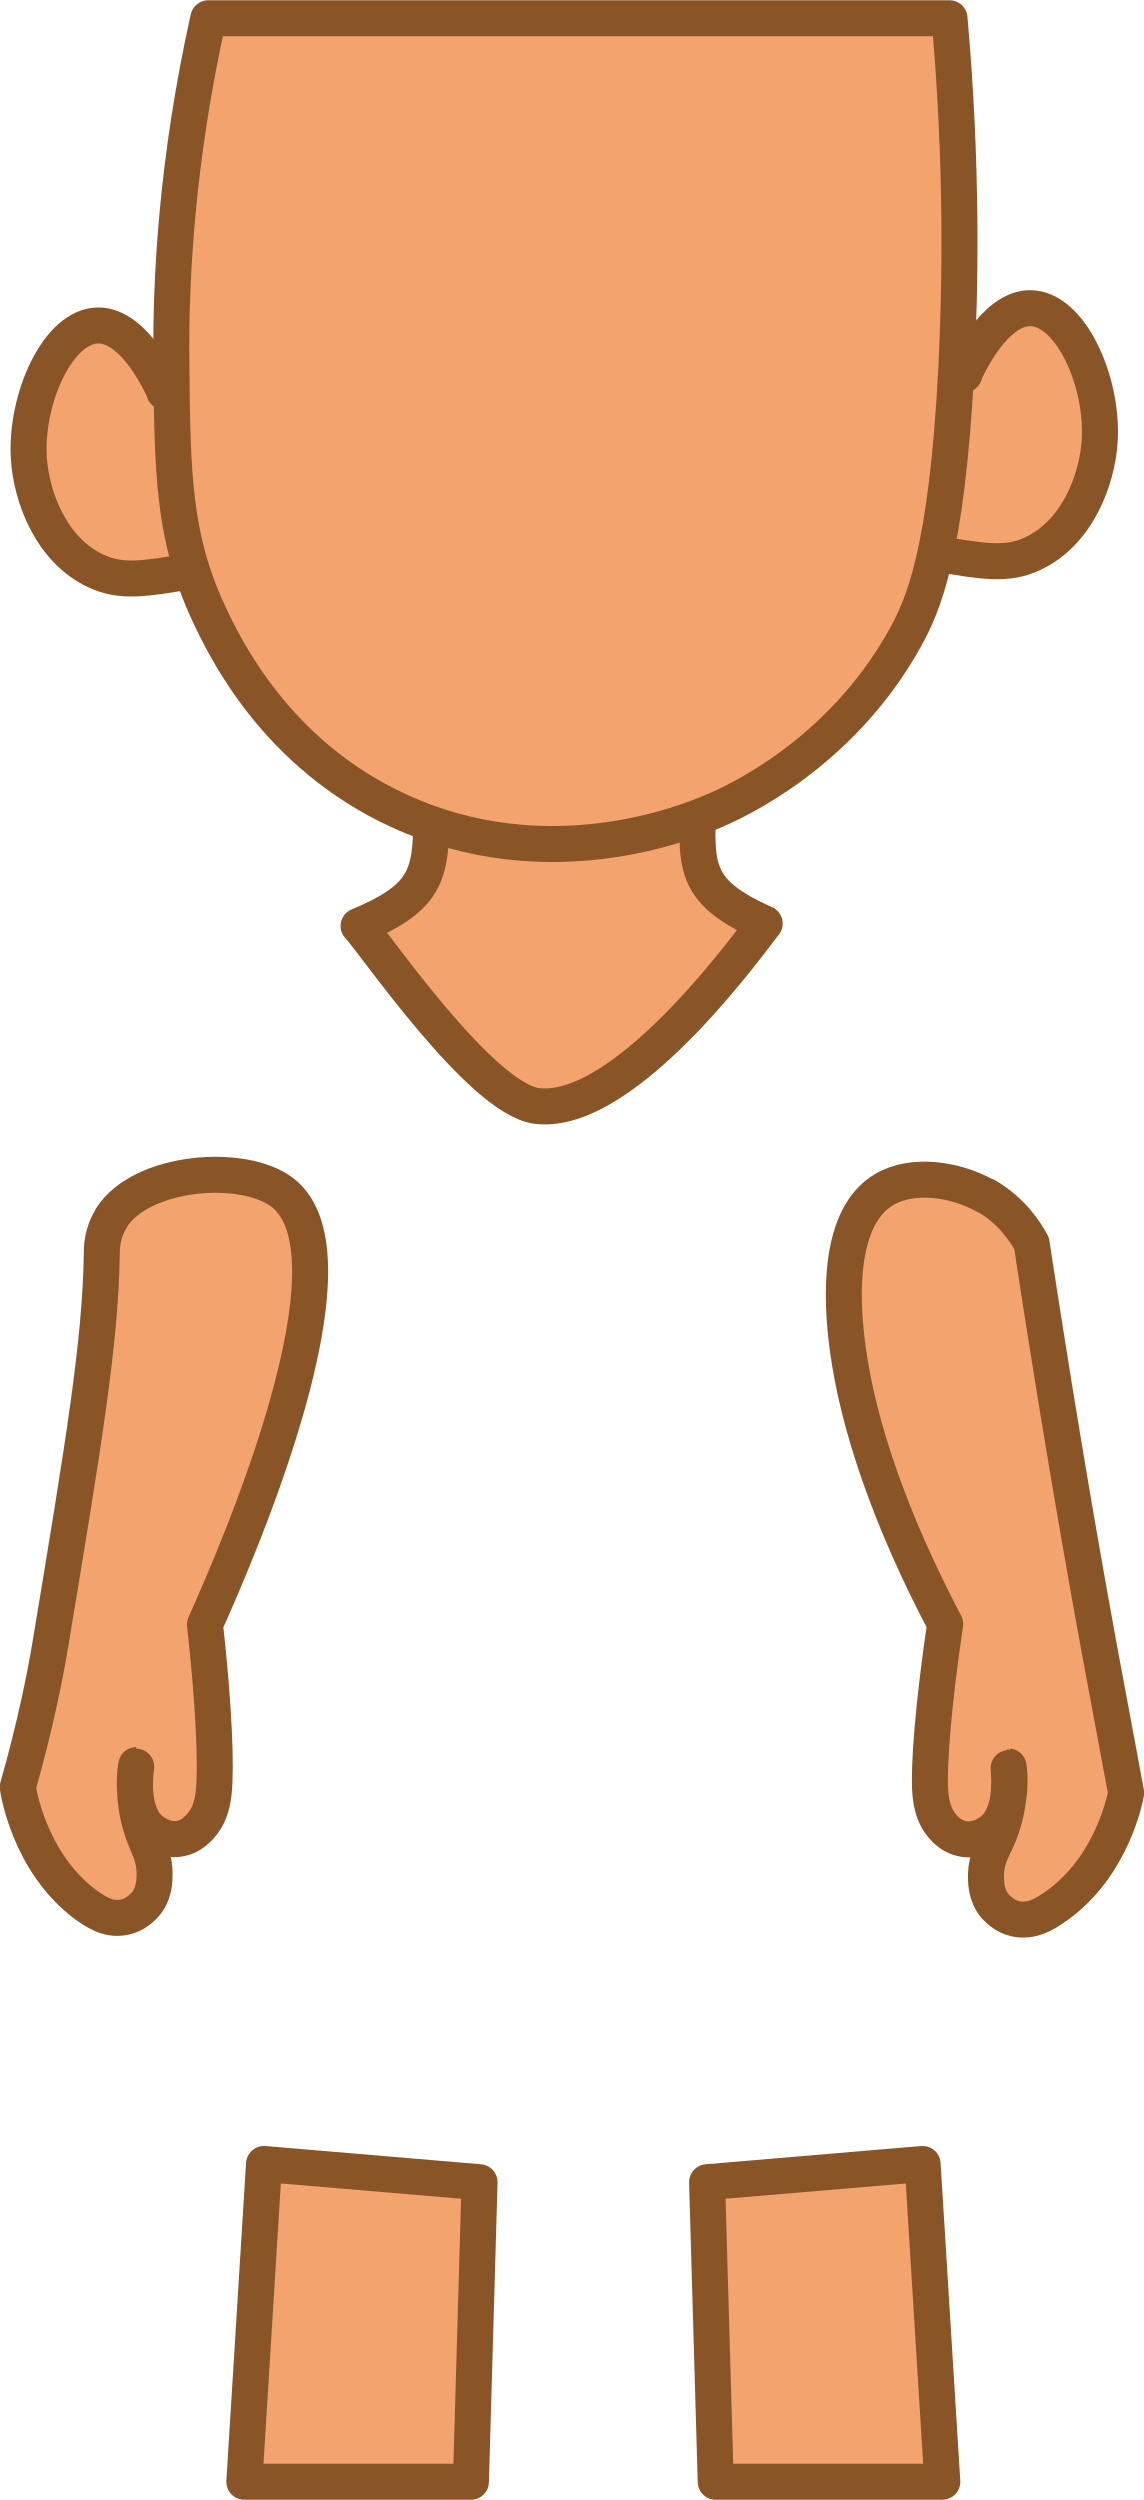
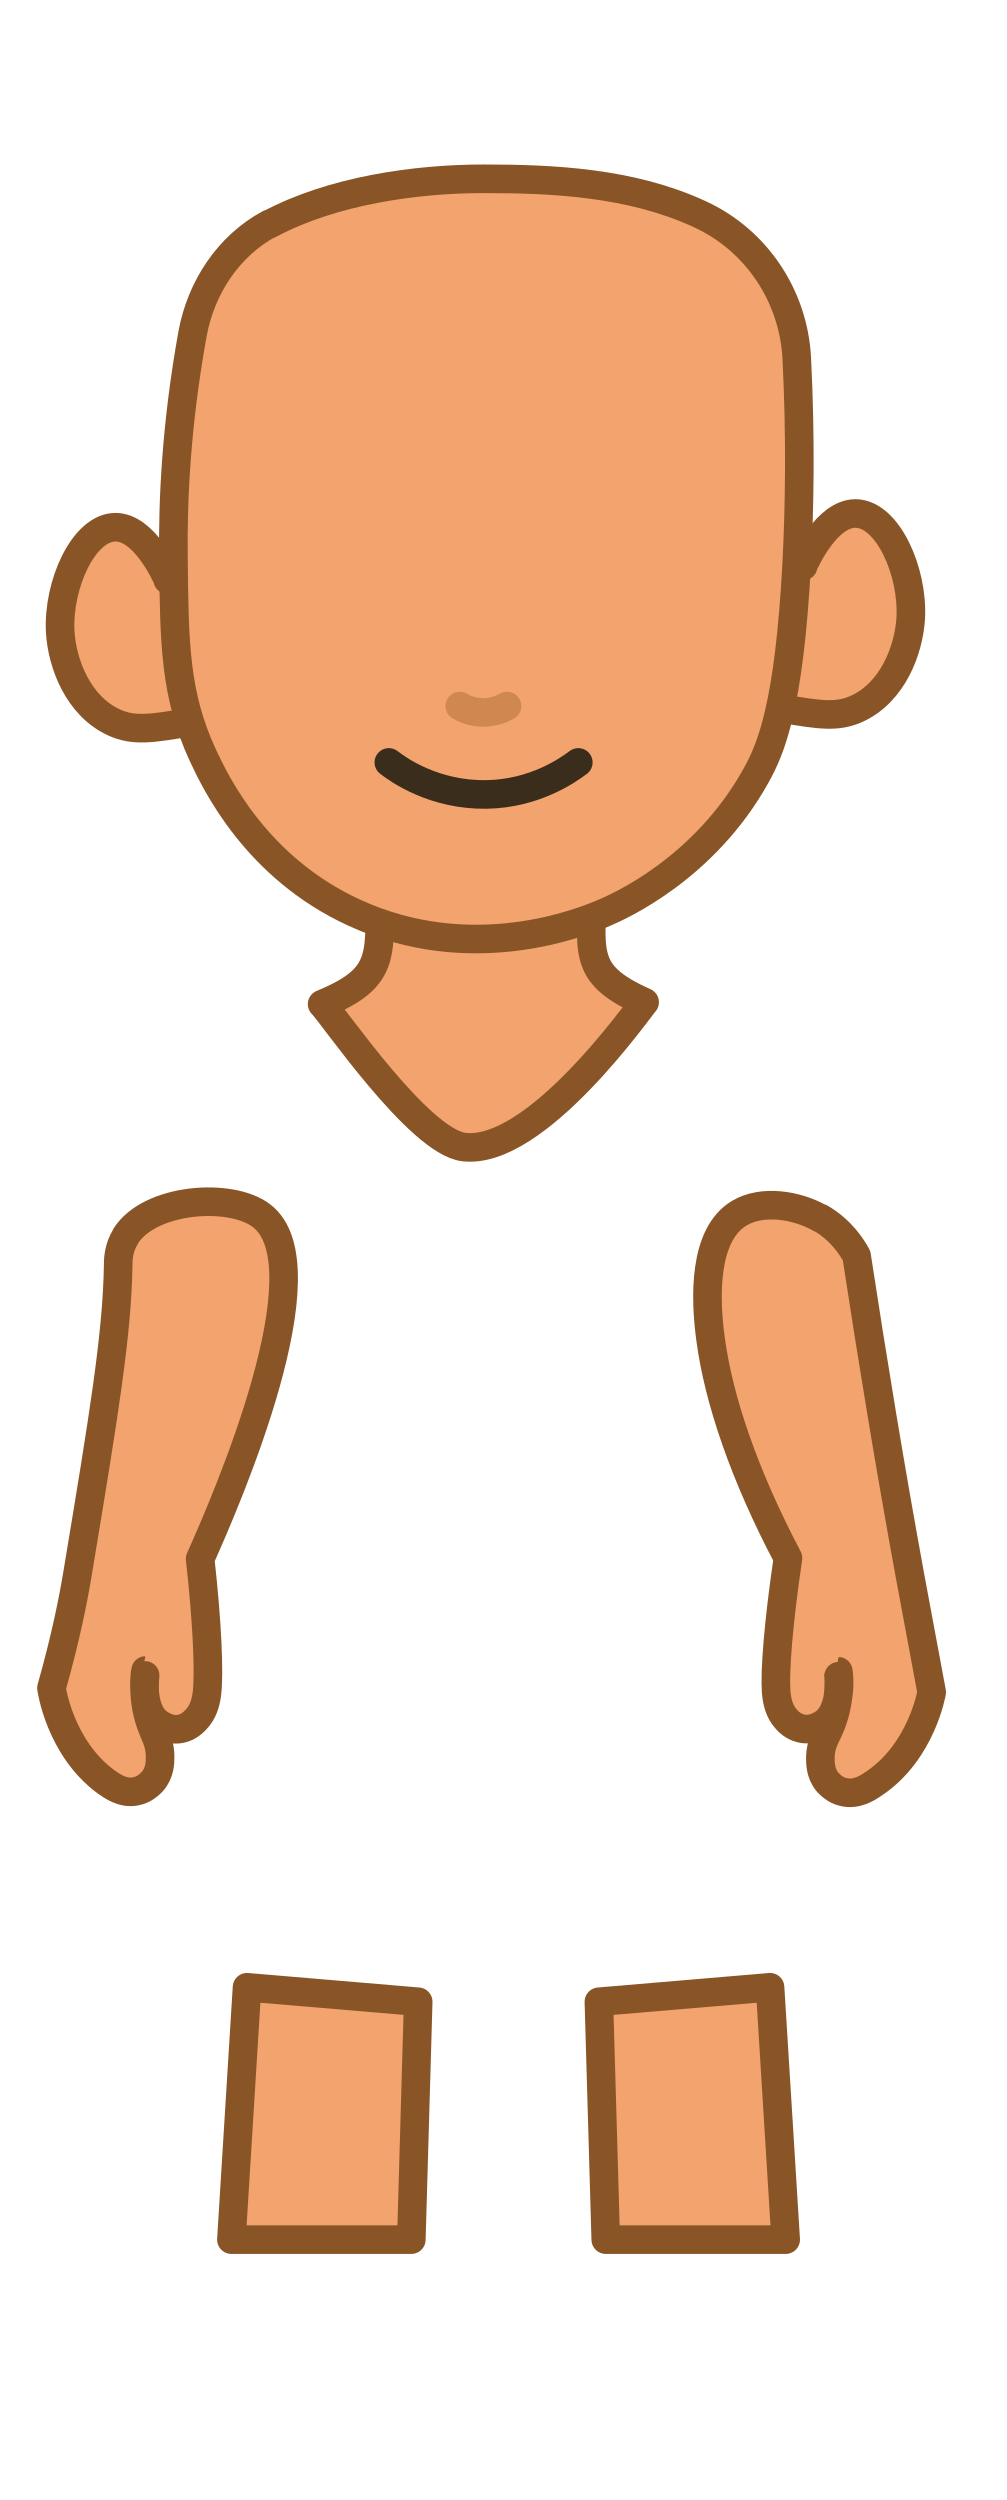
- <svg xmlns="http://www.w3.org/2000/svg" id="skin" viewBox="0 0 23.83 52.08">
-   <path d="M5.09,51.7h4.72c.06-2.08.12-4.16.18-6.24l-4.49-.38c-.14,2.21-.27,4.41-.41,6.62Z" fill="#f2a36e" stroke="#895527" stroke-linecap="round" stroke-linejoin="round" stroke-width=".75" />
-   <path d="M19.63,51.7h-4.72c-.06-2.08-.12-4.16-.18-6.24l4.49-.38c.14,2.21.27,4.41.41,6.62Z" fill="#f2a36e" stroke="#895527" stroke-linecap="round" stroke-linejoin="round" stroke-width=".75" />
-   <path d="M20.08,7.8c.08-.17.63-1.38,1.38-1.38.84,0,1.52,1.52,1.45,2.75-.05.83-.47,1.94-1.41,2.37-.52.24-1,.16-1.95,0-1.43-.24-2.19-.36-2.6-.99-.59-.92-.29-2.71.92-3.21.69-.28,1.54-.09,2.22.46Z" fill="#f2a36e" stroke="#895527" stroke-linecap="round" stroke-linejoin="round" stroke-width=".75" />
-   <path d="M3.43,8.16c-.08-.17-.63-1.38-1.38-1.38-.84,0-1.52,1.52-1.45,2.75.05.83.47,1.94,1.41,2.37.52.24,1,.16,1.95,0,1.43-.24,2.19-.36,2.6-.99.59-.92.29-2.71-.92-3.21-.69-.28-1.54-.09-2.22.46Z" fill="#f2a36e" stroke="#895527" stroke-linecap="round" stroke-linejoin="round" stroke-width=".75" />
-   <path id="Neck" d="M8.97,16.01c0,1.99.24,2.56-1.5,3.28.27.26,2.54,3.61,3.72,3.75,1.9.22,4.59-3.64,4.74-3.8-1.73-.77-1.37-1.34-1.37-3.26-1.86.01-3.72.02-5.58.03Z" fill="#f2a36e" stroke="#895527" stroke-linecap="round" stroke-linejoin="round" stroke-width=".75" />
-   <path id="Face" d="M4.34.38c-.66,2.97-.79,5.44-.77,7.18.02,2.29.04,3.62.77,5.2.34.73,1.4,2.95,3.97,4.13,3.08,1.42,5.97.26,6.57,0,.4-.17,2.62-1.16,3.97-3.59.39-.7.87-1.8,1.07-5.58.09-1.79.13-4.31-.14-7.34H4.34Z" fill="#f2a36e" stroke="#895527" stroke-linecap="round" stroke-linejoin="round" stroke-width=".75" />
-   <path d="M2.32,25.38c-.2.31-.2.63-.2.77-.03,1.81-.37,3.89-1.06,8.04-.11.68-.32,1.74-.69,3.04,0,0,.21,1.56,1.43,2.46.16.11.44.32.78.25.23-.04.38-.2.43-.25.21-.23.21-.52.21-.66,0-.31-.11-.52-.18-.69-.35-.82-.19-1.57-.2-1.57-.01,0-.17,1.02.34,1.38.06.04.29.21.58.15.21-.04.34-.18.4-.24.19-.2.26-.45.29-.7.06-.53.01-1.82-.18-3.52.72-1.6,3.34-7.68,1.61-9-.81-.62-2.93-.46-3.56.53Z" fill="#f2a36e" stroke="#895527" stroke-linecap="round" stroke-linejoin="round" stroke-width=".75" />
-   <path d="M20.54,24.91c.55.32.83.77.95.99.42,2.75.88,5.55,1.4,8.39.19,1.03.38,2.05.57,3.06,0,0-.26,1.56-1.52,2.4-.16.11-.45.3-.79.22-.23-.05-.37-.21-.42-.26-.2-.24-.19-.52-.19-.67.01-.31.13-.51.21-.68.38-.81.25-1.56.26-1.56.01,0,.14,1.02-.39,1.37-.06.04-.3.2-.59.13-.21-.05-.34-.19-.39-.25-.18-.2-.24-.46-.26-.71-.04-.53.06-1.82.31-3.51-1.15-2.18-1.82-4.16-2.03-5.74-.15-1.09-.19-2.75.76-3.31.59-.35,1.49-.22,2.12.14Z" fill="#f2a36e" stroke="#895527" stroke-linecap="round" stroke-linejoin="round" stroke-width=".75" />
+ <svg xmlns="http://www.w3.org/2000/svg" id="avatar_lawn" viewBox="0 0 26.39 65.58">
+   <defs>
+     <style>
+       .cls-1 {
+         stroke: #3b2d1b;
+       }
+ 
+       .cls-1, .cls-2, .cls-3 {
+         stroke-linecap: round;
+         stroke-linejoin: round;
+         stroke-width: .75px;
+       }
+ 
+       .cls-1, .cls-3 {
+         fill: none;
+       }
+ 
+       .cls-2 {
+         fill: #f2a36e;
+         stroke: #895527;
+       }
+ 
+       .cls-3 {
+         stroke: #cf8950;
+       }
+     </style>
+   </defs>
+   <path class="cls-2" d="M6.07,58.75h4.72c.06-2.08.12-4.16.18-6.24l-4.49-.38c-.14,2.21-.27,4.41-.41,6.62Z" />
+   <path class="cls-2" d="M20.61,58.75h-4.72c-.06-2.08-.12-4.16-.18-6.24l4.49-.38c.14,2.21.27,4.41.41,6.62Z" />
+   <path class="cls-2" d="M21.06,14.85c.08-.17.63-1.38,1.38-1.38.84,0,1.52,1.52,1.45,2.75-.05.83-.47,1.94-1.41,2.37-.52.24-1,.16-1.95,0-1.43-.24-2.19-.36-2.6-.99-.59-.92-.29-2.71.92-3.21.69-.28,1.54-.09,2.22.46Z" />
+   <path class="cls-2" d="M4.41,15.21c-.08-.17-.63-1.38-1.38-1.38-.84,0-1.52,1.52-1.45,2.75.05.83.47,1.94,1.41,2.37.52.24,1,.16,1.95,0,1.43-.24,2.19-.36,2.6-.99.59-.92.29-2.71-.92-3.21-.69-.28-1.54-.09-2.22.46Z" />
+   <path id="Neck" class="cls-2" d="M9.95,23.06c0,1.99.24,2.56-1.5,3.28.27.26,2.54,3.61,3.72,3.75,1.9.22,4.59-3.64,4.74-3.8-1.73-.77-1.37-1.34-1.37-3.26-1.86.01-3.72.02-5.58.03Z" />
+   <path id="Face" class="cls-2" d="M7.07,5.87c-1.08.58-1.8,1.68-2.02,2.89-.43,2.38-.52,4.38-.5,5.85.02,2.29.04,3.62.77,5.2.34.73,1.4,2.95,3.97,4.13,3.08,1.42,5.97.26,6.57,0,.4-.17,2.62-1.16,3.97-3.59.39-.7.87-1.8,1.07-5.58.07-1.39.11-3.22,0-5.39-.09-1.62-1.06-3.08-2.54-3.76-1.81-.84-3.88-.93-5.67-.93s-3.97.31-5.62,1.19Z" />
+   <path class="cls-1" d="M10.2,20c.27.21,1.2.86,2.56.84,1.26-.02,2.13-.63,2.41-.84" />
+   <path class="cls-2" d="M3.3,32.43c-.2.31-.2.63-.2.77-.03,1.81-.37,3.89-1.06,8.04-.11.68-.32,1.74-.69,3.04,0,0,.21,1.56,1.43,2.46.16.11.44.32.78.25.23-.04.38-.2.43-.25.21-.23.21-.52.21-.66,0-.31-.11-.52-.18-.69-.35-.82-.19-1.57-.2-1.57-.01,0-.17,1.02.34,1.38.06.04.29.21.58.15.21-.04.34-.18.4-.24.19-.2.26-.45.29-.7.06-.53.01-1.82-.18-3.52.72-1.6,3.34-7.68,1.61-9-.81-.62-2.93-.46-3.56.53Z" />
+   <path class="cls-2" d="M21.52,31.95c.55.32.83.77.95.99.42,2.75.88,5.55,1.4,8.39.19,1.03.38,2.05.57,3.06,0,0-.26,1.56-1.52,2.4-.16.11-.45.3-.79.22-.23-.05-.37-.21-.42-.26-.2-.24-.19-.52-.19-.67.01-.31.13-.51.21-.68.38-.81.25-1.56.26-1.56.01,0,.14,1.02-.39,1.37-.06.04-.3.2-.59.13-.21-.05-.34-.19-.39-.25-.18-.2-.24-.46-.26-.71-.04-.53.06-1.82.31-3.51-1.15-2.18-1.82-4.16-2.03-5.74-.15-1.09-.19-2.75.76-3.31.59-.35,1.49-.22,2.12.14Z" />
+   <path class="cls-3" d="M13.3,18.52c-.1.06-.31.16-.61.17-.31,0-.53-.11-.63-.17" />
</svg>
